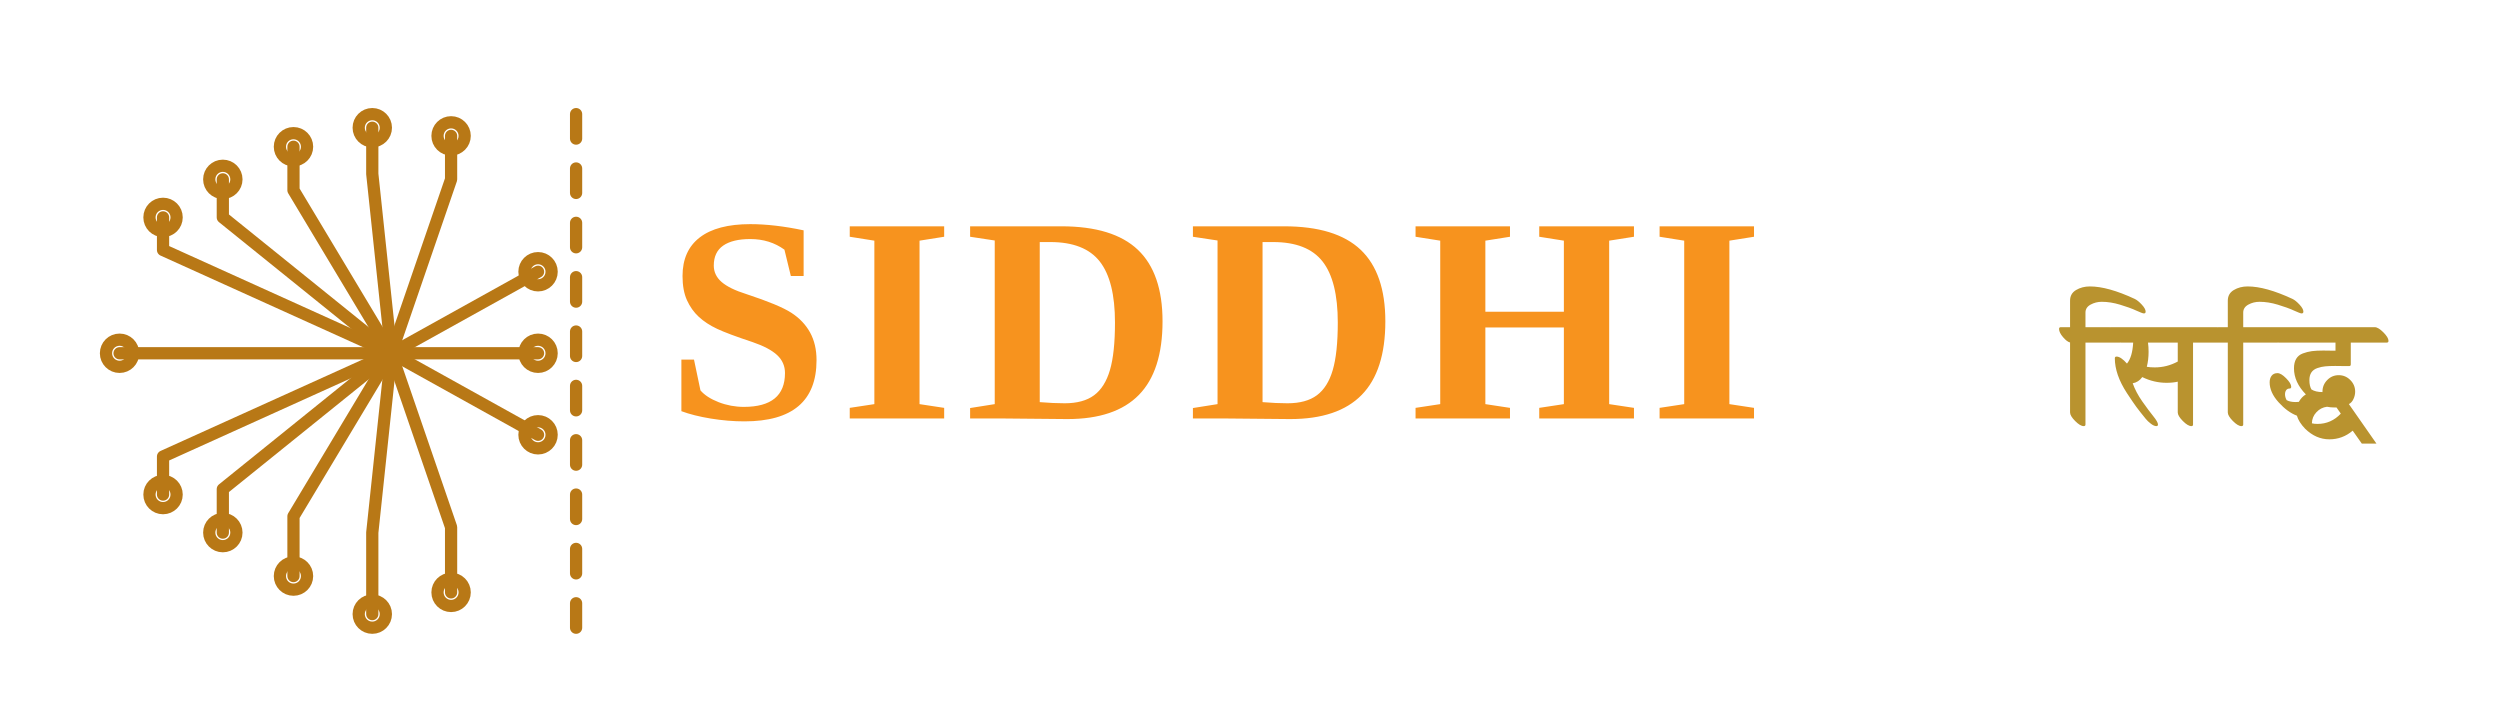
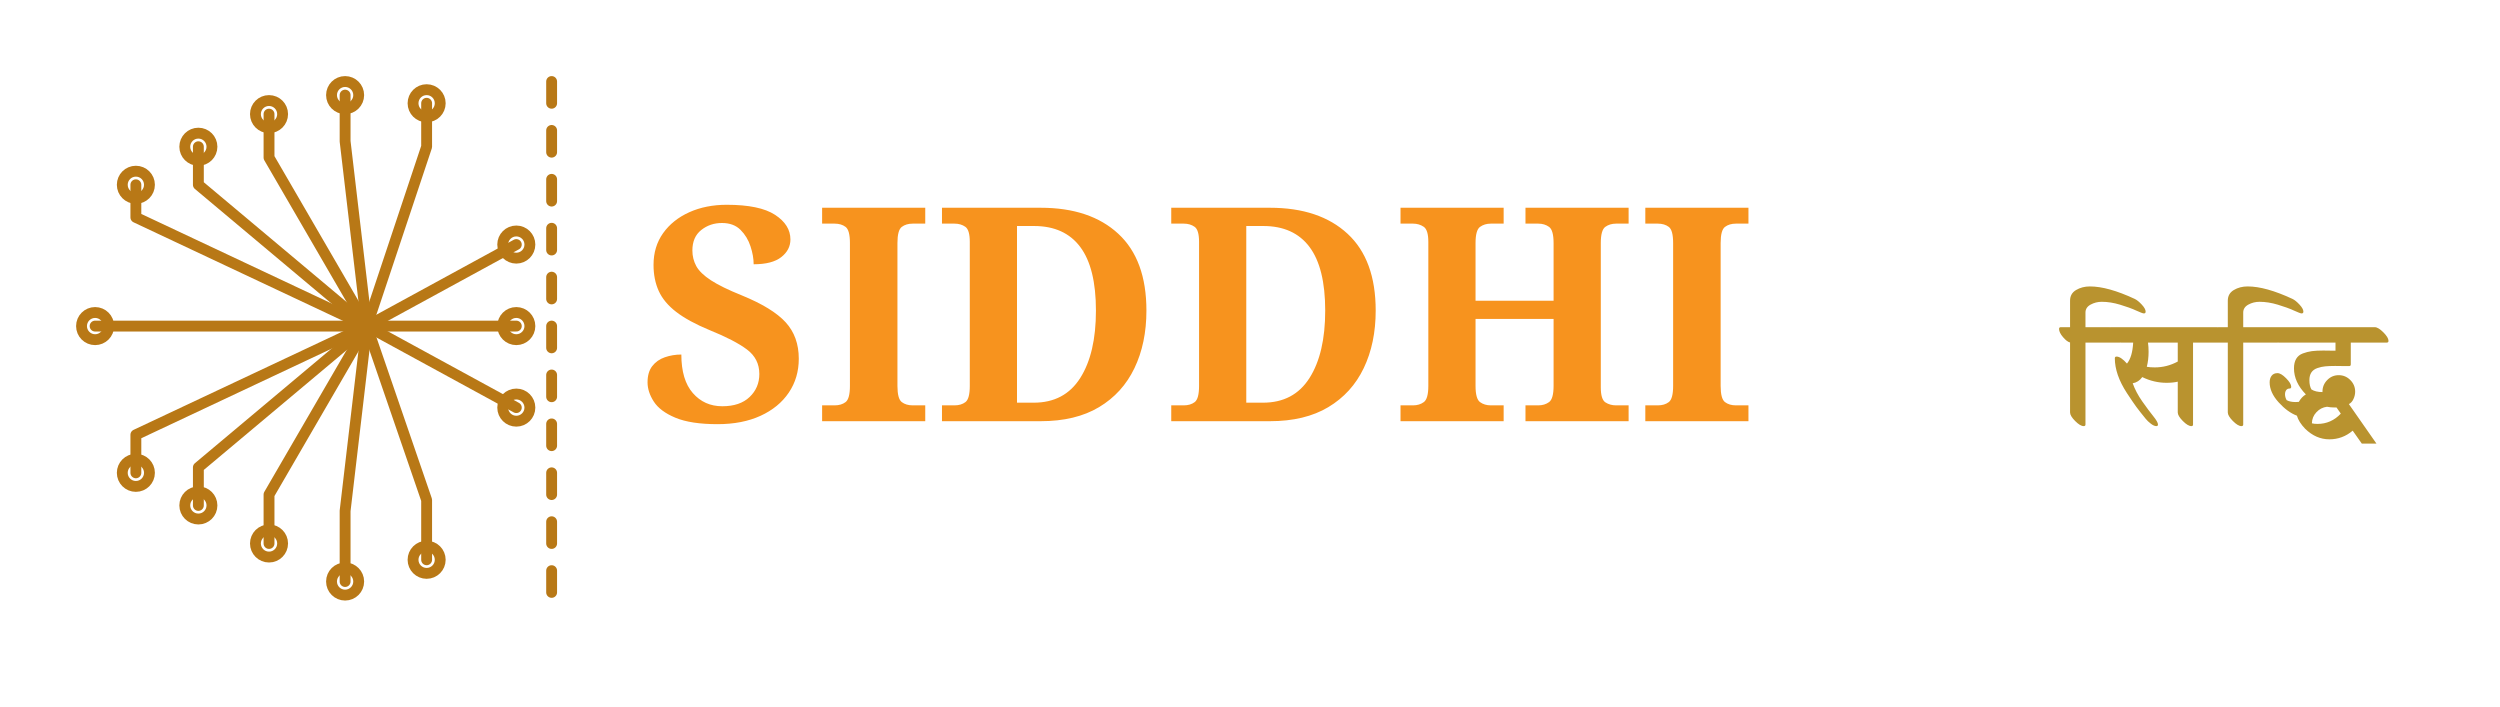
- <svg xmlns="http://www.w3.org/2000/svg" width="920" height="260" viewBox="0 0 920 260" role="img" aria-label="SIDDHI logo">
+ <svg xmlns="http://www.w3.org/2000/svg" width="920" height="260" viewBox="0 0 920 260">
  <rect width="920" height="260" fill="none" />
-   <g transform="translate(32 42)" stroke="#B87816" stroke-width="4.5" stroke-linecap="round" stroke-linejoin="round" fill="none">
-     <path d="M112 88H12" />
-     <path d="M112 88L28 50V38" />
-     <path d="M112 88L50 38V24" />
-     <path d="M112 88L76 28V12" />
-     <path d="M112 88L105 22V5" />
-     <path d="M112 88L134 24V8" />
-     <path d="M112 88L28 126V140" />
-     <path d="M112 88L50 138V154" />
-     <path d="M112 88L76 148V170" />
-     <path d="M112 88L105 154V184" />
-     <path d="M112 88L134 152V176" />
-     <path d="M112 88H166" />
-     <path d="M112 88L166 58" />
-     <path d="M112 88L166 118" />
-     <path d="M180 0V190" stroke-dasharray="9 11" />
-     <circle cx="12" cy="88" r="5" />
-     <circle cx="28" cy="38" r="5" />
-     <circle cx="50" cy="24" r="5" />
-     <circle cx="76" cy="12" r="5" />
-     <circle cx="105" cy="5" r="5" />
-     <circle cx="134" cy="8" r="5" />
-     <circle cx="28" cy="140" r="5" />
-     <circle cx="50" cy="154" r="5" />
-     <circle cx="76" cy="170" r="5" />
-     <circle cx="105" cy="184" r="5" />
-     <circle cx="134" cy="176" r="5" />
-     <circle cx="166" cy="88" r="5" />
-     <circle cx="166" cy="58" r="5" />
-     <circle cx="166" cy="118" r="5" />
+   <g transform="translate(25 30)" stroke="#B87816" stroke-width="4" stroke-linecap="round" stroke-linejoin="round" fill="none">
+     <path d="M110 90H10" />
+     <path d="M110 90L25 50V38" />
+     <path d="M110 90L48 38V24" />
+     <path d="M110 90L74 28V12" />
+     <path d="M110 90L102 22V5" />
+     <path d="M110 90L132 24V8" />
+     <path d="M110 90L25 130V144" />
+     <path d="M110 90L48 142V156" />
+     <path d="M110 90L74 152V170" />
+     <path d="M110 90L102 158V184" />
+     <path d="M110 90L132 154V176" />
+     <path d="M110 90H165" />
+     <path d="M110 90L165 60" />
+     <path d="M110 90L165 120" />
+     <path d="M178 0V190" stroke-dasharray="8 10" />
+     <circle cx="10" cy="90" r="5" />
+     <circle cx="25" cy="38" r="5" />
+     <circle cx="48" cy="24" r="5" />
+     <circle cx="74" cy="12" r="5" />
+     <circle cx="102" cy="5" r="5" />
+     <circle cx="132" cy="8" r="5" />
+     <circle cx="25" cy="144" r="5" />
+     <circle cx="48" cy="156" r="5" />
+     <circle cx="74" cy="170" r="5" />
+     <circle cx="102" cy="184" r="5" />
+     <circle cx="132" cy="176" r="5" />
+     <circle cx="165" cy="90" r="5" />
+     <circle cx="165" cy="60" r="5" />
+     <circle cx="165" cy="120" r="5" />
  </g>
-   <text x="245" y="154" font-family="Georgia, 'Times New Roman', serif" font-size="108" font-weight="700" letter-spacing="4" fill="#F7931E">SIDDHI</text>
+   <text x="235" y="155" font-family="Georgia, serif" font-size="110" font-weight="700" fill="#F7931E">SIDDHI</text>
  <text x="760" y="154" font-family="serif" font-size="54" font-weight="700" fill="#B9932F">सिद्धि</text>
</svg>
